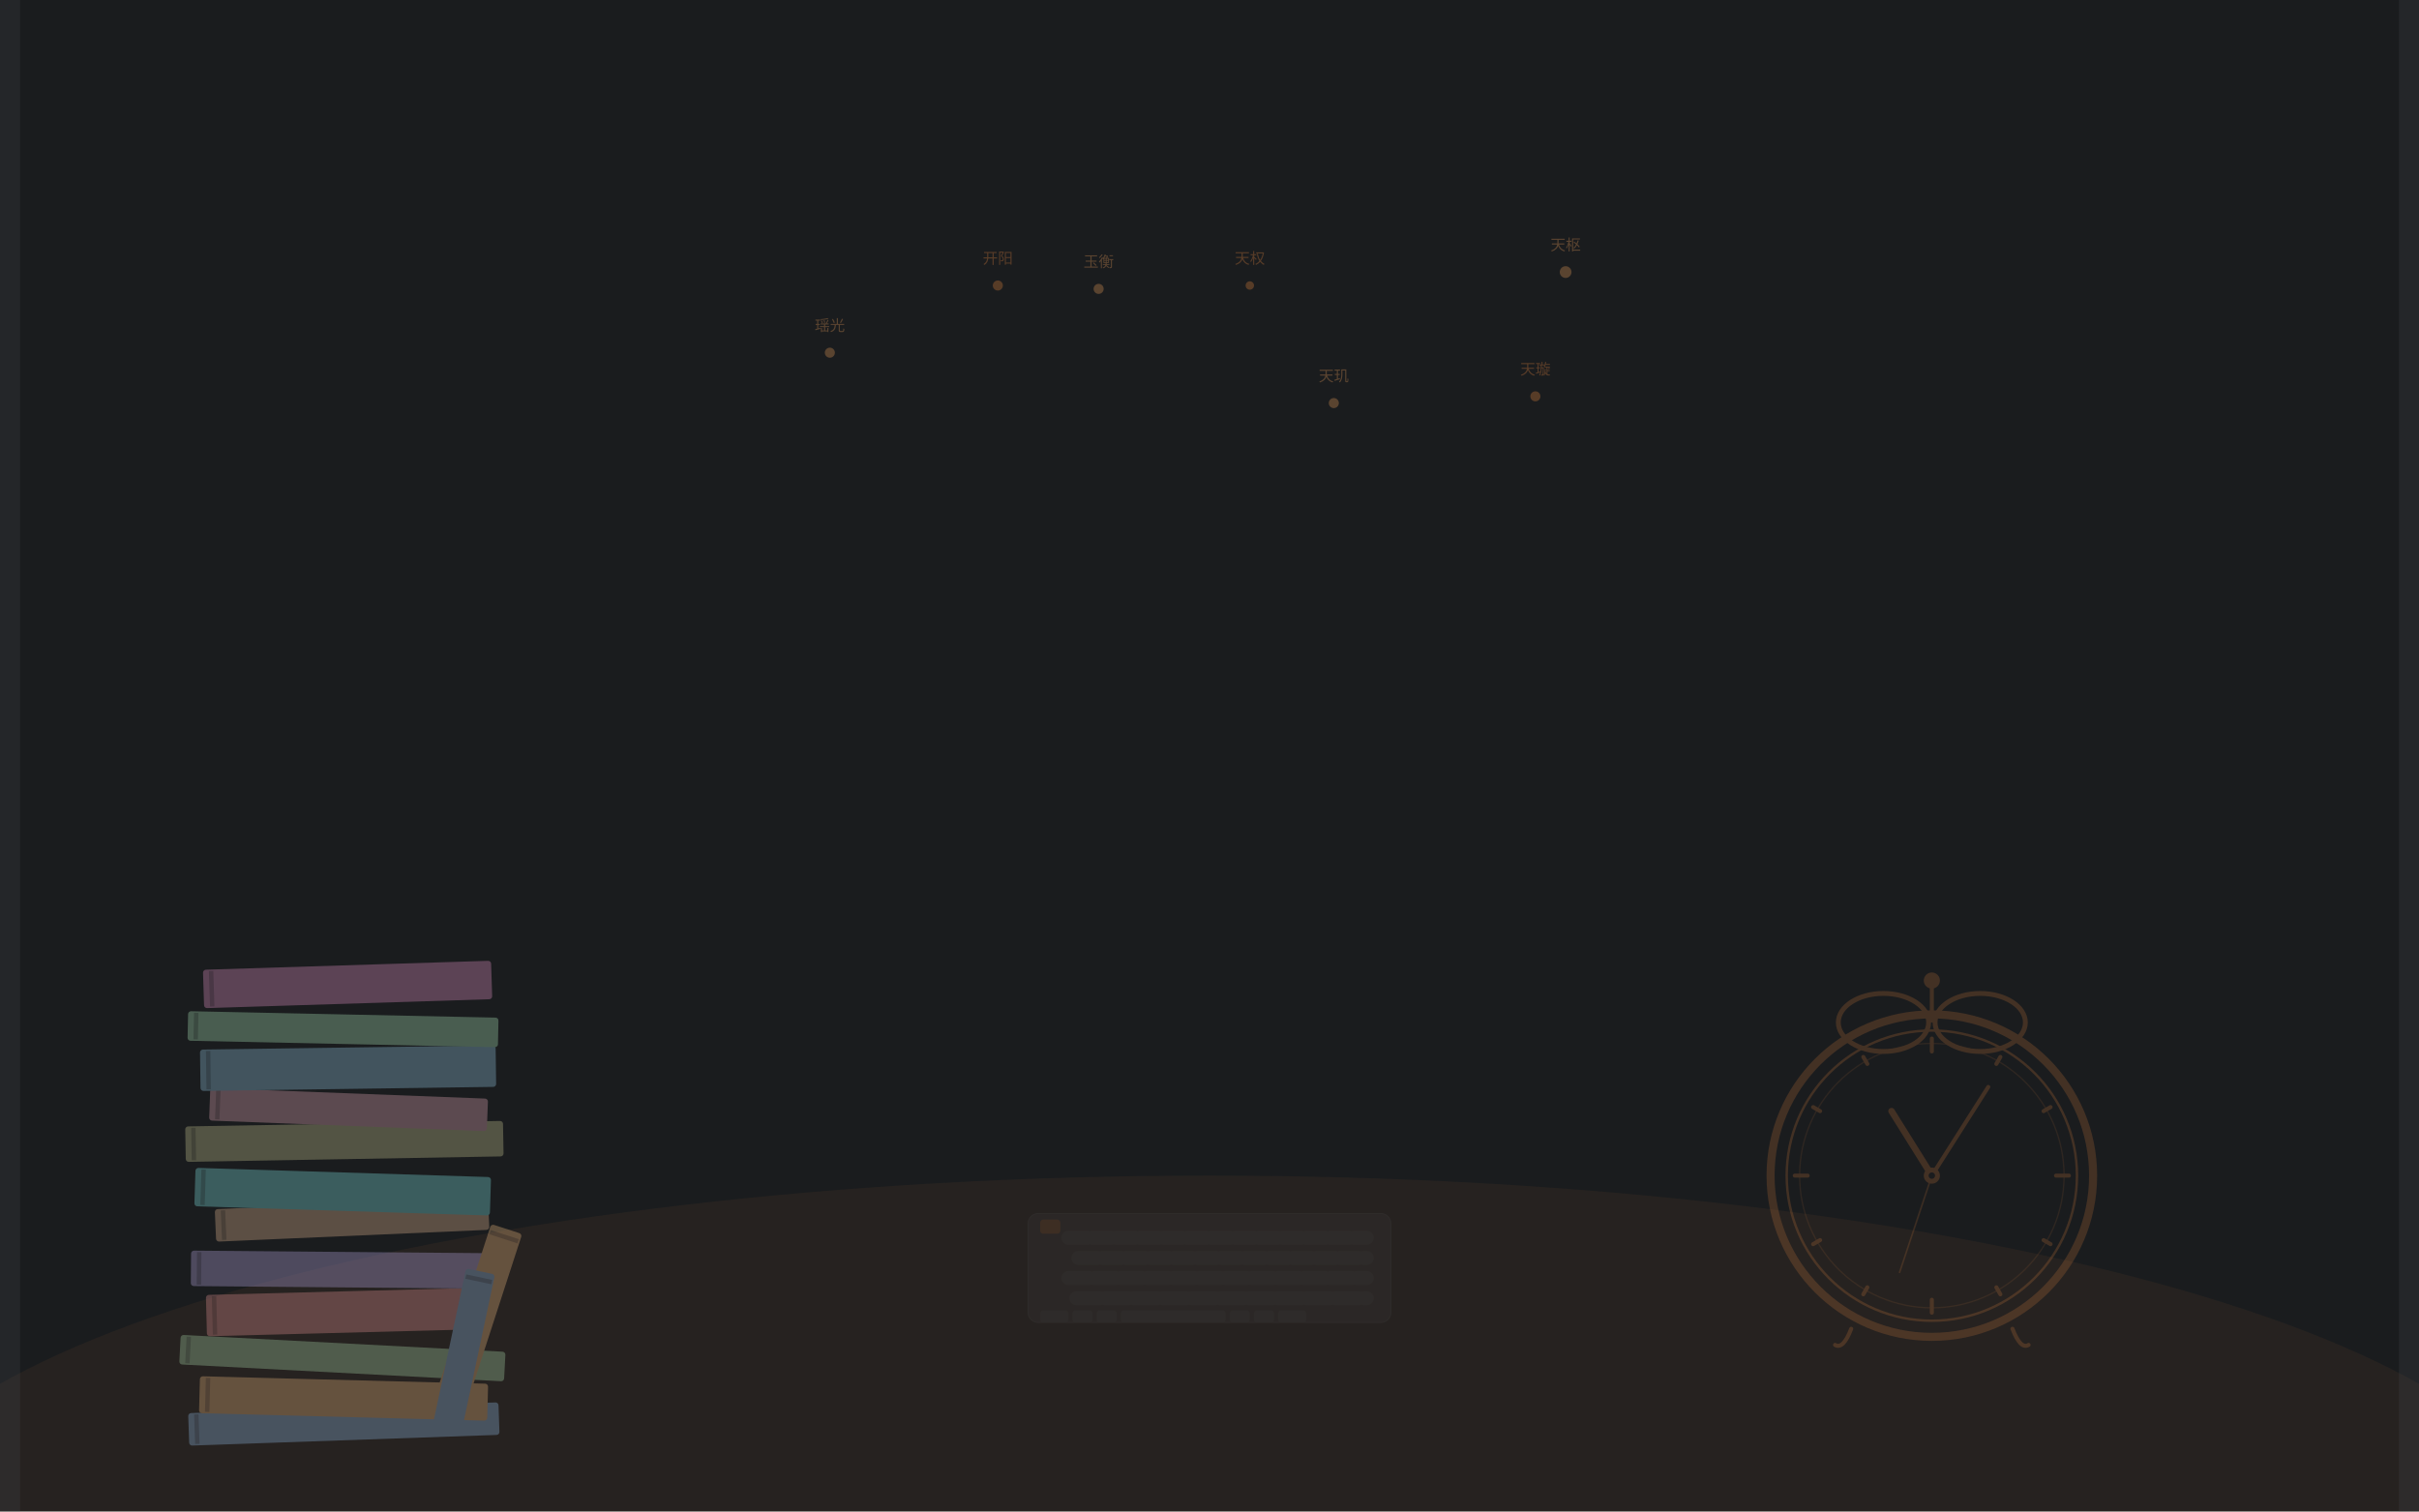
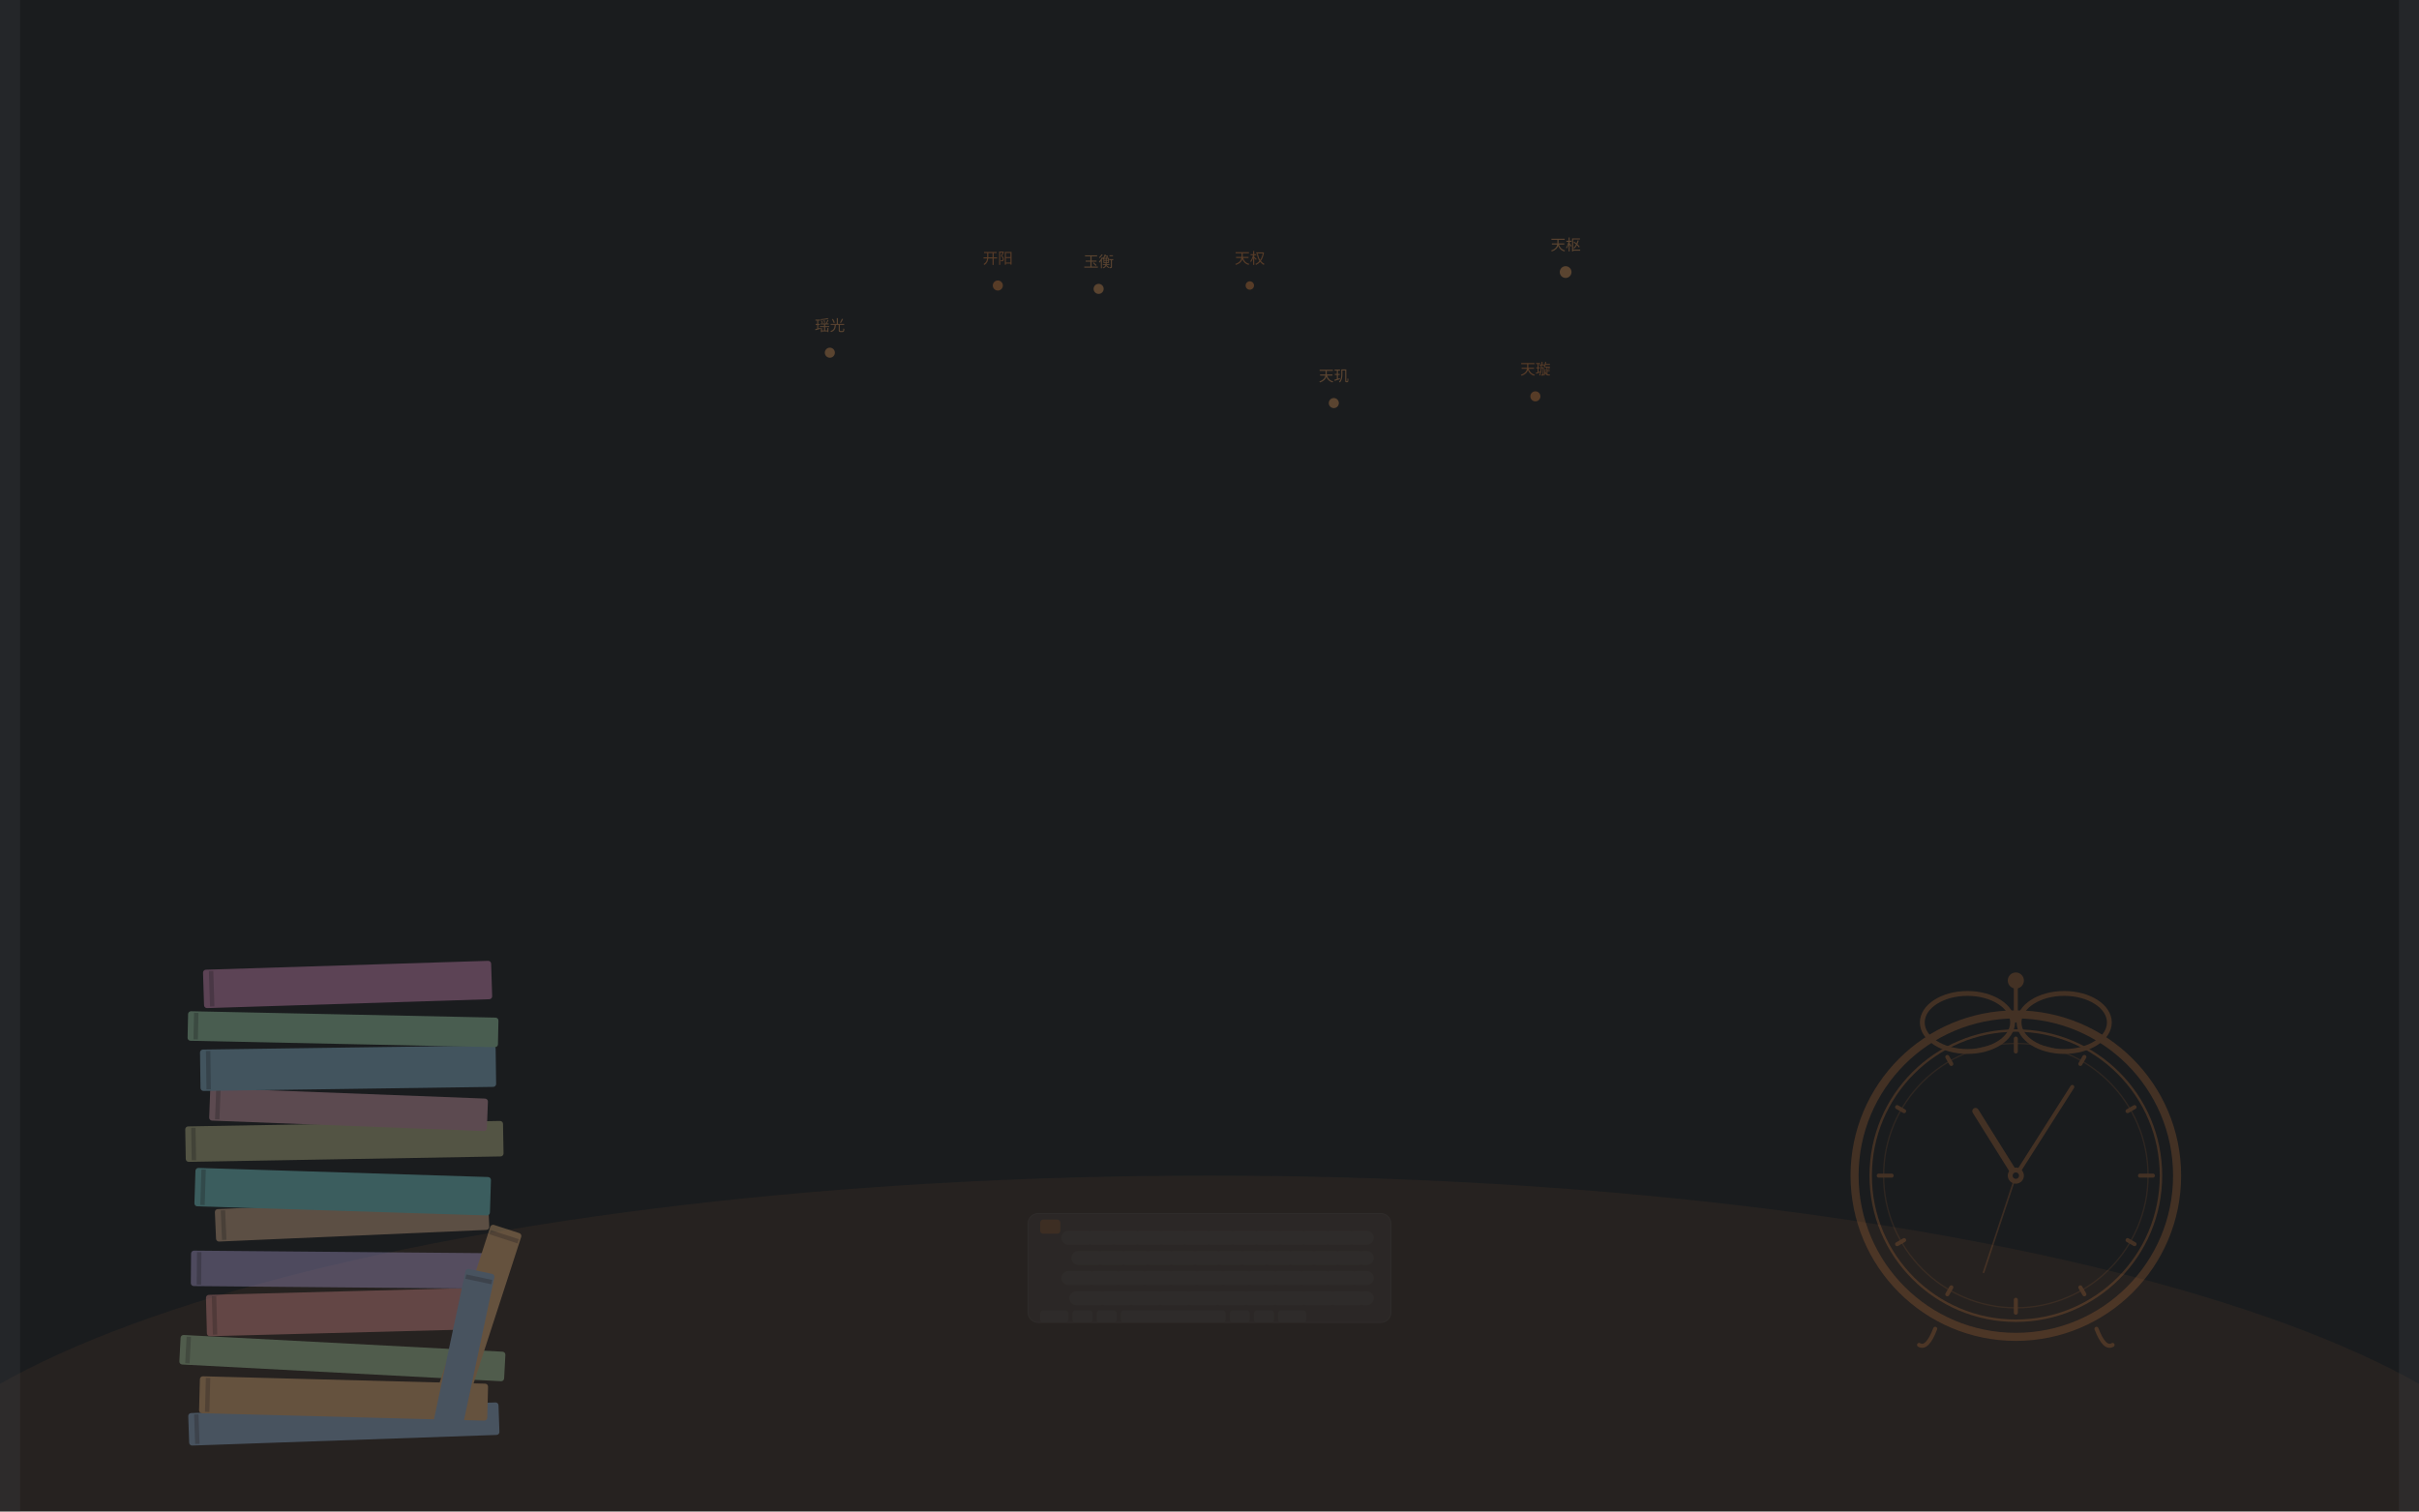
<svg xmlns="http://www.w3.org/2000/svg" viewBox="0 0 1440 900" width="1440" height="900">
  <rect width="1440" height="900" fill="#1A1C1E" />
  <ellipse cx="720" cy="920" rx="800" ry="220" fill="#E8853D" opacity="0.06" />
  <g opacity="0.20">
    <rect x="0" y="0" width="12" height="900" fill="#4A4E53" />
    <rect x="1428" y="0" width="12" height="900" fill="#4A4E53" />
  </g>
-   <g transform="translate(1150, 700) scale(0.96)" opacity="0.20">
+   <g transform="translate(1200, 700) scale(0.96)" opacity="0.20">
    <circle cx="0" cy="0" r="100" fill="none" stroke="#E8853D" stroke-width="5" />
    <circle cx="0" cy="0" r="90" fill="none" stroke="#E8853D" stroke-width="1.5" />
    <circle cx="0" cy="0" r="82" fill="none" stroke="#E8853D" stroke-width="0.8" opacity="0.5" />
    <ellipse cx="-30" cy="-95" rx="28" ry="18" fill="none" stroke="#E8853D" stroke-width="3" />
    <ellipse cx="30" cy="-95" rx="28" ry="18" fill="none" stroke="#E8853D" stroke-width="3" />
    <line x1="0" y1="-95" x2="0" y2="-118" stroke="#E8853D" stroke-width="2.5" />
    <circle cx="0" cy="-121" r="5" fill="#E8853D" />
    <g stroke="#E8853D" stroke-width="2.5" stroke-linecap="round">
      <g transform="rotate(0)">
        <line x1="0" y1="-85" x2="0" y2="-77" />
      </g>
      <g transform="rotate(30)">
        <line x1="0" y1="-85" x2="0" y2="-80" />
      </g>
      <g transform="rotate(60)">
        <line x1="0" y1="-85" x2="0" y2="-80" />
      </g>
      <g transform="rotate(90)">
        <line x1="0" y1="-85" x2="0" y2="-77" />
      </g>
      <g transform="rotate(120)">
        <line x1="0" y1="-85" x2="0" y2="-80" />
      </g>
      <g transform="rotate(150)">
        <line x1="0" y1="-85" x2="0" y2="-80" />
      </g>
      <g transform="rotate(180)">
        <line x1="0" y1="-85" x2="0" y2="-77" />
      </g>
      <g transform="rotate(210)">
        <line x1="0" y1="-85" x2="0" y2="-80" />
      </g>
      <g transform="rotate(240)">
        <line x1="0" y1="-85" x2="0" y2="-80" />
      </g>
      <g transform="rotate(270)">
        <line x1="0" y1="-85" x2="0" y2="-77" />
      </g>
      <g transform="rotate(300)">
        <line x1="0" y1="-85" x2="0" y2="-80" />
      </g>
      <g transform="rotate(330)">
        <line x1="0" y1="-85" x2="0" y2="-80" />
      </g>
    </g>
    <line x1="0" y1="0" x2="-25" y2="-40" stroke="#E8853D" stroke-width="4" stroke-linecap="round" />
    <line x1="0" y1="0" x2="35" y2="-55" stroke="#E8853D" stroke-width="2.5" stroke-linecap="round" />
    <g>
      <animateTransform attributeName="transform" type="rotate" values="0;6;12;18;24;30;36;42;48;54;60;66;72;78;84;90;96;102;108;114;120;126;132;138;144;150;156;162;168;174;180;186;192;198;204;210;216;222;228;234;240;246;252;258;264;270;276;282;288;294;300;306;312;318;324;330;336;342;348;354;360" keyTimes="0;0.017;0.033;0.05;0.067;0.083;0.1;0.117;0.133;0.15;0.167;0.183;0.2;0.217;0.233;0.25;0.267;0.283;0.3;0.317;0.333;0.35;0.367;0.383;0.4;0.417;0.433;0.45;0.467;0.483;0.5;0.517;0.533;0.55;0.567;0.583;0.6;0.617;0.633;0.65;0.667;0.683;0.7;0.717;0.733;0.75;0.767;0.783;0.8;0.817;0.833;0.85;0.867;0.883;0.9;0.917;0.933;0.95;0.967;0.983;1" dur="60s" repeatCount="indefinite" calcMode="discrete" />
      <line x1="0" y1="0" x2="-20" y2="60" stroke="#E8853D" stroke-width="1" stroke-linecap="round" opacity="0.8" />
    </g>
    <circle cx="0" cy="0" r="5" fill="#E8853D" />
    <circle cx="0" cy="0" r="2" fill="#1A1C1E" />
    <path d="M-50,95 Q-55,108 -60,105" fill="none" stroke="#E8853D" stroke-width="2.5" stroke-linecap="round" />
    <path d="M50,95 Q55,108 60,105" fill="none" stroke="#E8853D" stroke-width="2.5" stroke-linecap="round" />
  </g>
  <g transform="translate(200,720) scale(0.88) translate(-200,-700)">
    <g opacity="0.40">
      <g transform="translate(100,838) rotate(-2)">
        <rect x="0" y="0" width="210" height="22" rx="2" fill="#7B9DBF" />
        <rect x="4" y="1" width="3" height="20" fill="#1A1C1E" opacity="0.3" />
      </g>
      <g transform="translate(108,813) rotate(1.5)">
        <rect x="0" y="0" width="195" height="25" rx="2" fill="#C49A6C" />
        <rect x="4" y="1" width="3" height="23" fill="#1A1C1E" opacity="0.3" />
      </g>
      <g transform="translate(95,785) rotate(3)">
        <rect x="0" y="0" width="220" height="20" rx="2" fill="#8FB58F" />
        <rect x="4" y="1" width="3" height="18" fill="#1A1C1E" opacity="0.3" />
      </g>
      <g transform="translate(112,758) rotate(-1.5)">
        <rect x="0" y="0" width="190" height="28" rx="2" fill="#BF7C7C" />
        <rect x="4" y="1" width="3" height="26" fill="#1A1C1E" opacity="0.3" />
      </g>
      <g transform="translate(102,728) rotate(0.5)">
        <rect x="0" y="0" width="205" height="24" rx="2" fill="#9B8FBF" />
        <rect x="4" y="1" width="3" height="22" fill="#1A1C1E" opacity="0.3" />
      </g>
      <g transform="translate(118,700) rotate(-2.5)">
        <rect x="0" y="0" width="185" height="22" rx="2" fill="#BF9B7C" />
        <rect x="4" y="1" width="3" height="20" fill="#1A1C1E" opacity="0.3" />
      </g>
      <g transform="translate(105,672) rotate(1.8)">
        <rect x="0" y="0" width="200" height="26" rx="2" fill="#6CBFBF" />
        <rect x="4" y="1" width="3" height="24" fill="#1A1C1E" opacity="0.3" />
      </g>
      <g transform="translate(98,644) rotate(-1)">
        <rect x="0" y="0" width="215" height="24" rx="2" fill="#A8A87C" />
        <rect x="4" y="1" width="3" height="22" fill="#1A1C1E" opacity="0.3" />
      </g>
      <g transform="translate(115,618) rotate(2.2)">
        <rect x="0" y="0" width="188" height="22" rx="2" fill="#BF8F9B" />
        <rect x="4" y="1" width="3" height="20" fill="#1A1C1E" opacity="0.3" />
      </g>
      <g transform="translate(108,592) rotate(-0.8)">
        <rect x="0" y="0" width="200" height="28" rx="2" fill="#7CA8BF" />
        <rect x="4" y="1" width="3" height="26" fill="#1A1C1E" opacity="0.3" />
      </g>
      <g transform="translate(100,566) rotate(1.2)">
        <rect x="0" y="0" width="210" height="20" rx="2" fill="#8FBF9B" />
        <rect x="4" y="1" width="3" height="18" fill="#1A1C1E" opacity="0.3" />
      </g>
      <g transform="translate(110,538) rotate(-1.8)">
        <rect x="0" y="0" width="195" height="26" rx="2" fill="#BF7CA8" />
        <rect x="4" y="1" width="3" height="24" fill="#1A1C1E" opacity="0.3" />
      </g>
      <g transform="translate(305,710) rotate(18)">
        <rect x="0" y="0" width="22" height="130" rx="2" fill="#C49A6C" />
        <rect x="1" y="4" width="20" height="3" fill="#1A1C1E" opacity="0.3" />
      </g>
      <g transform="translate(288,740) rotate(12)">
        <rect x="0" y="0" width="20" height="110" rx="2" fill="#7B9DBF" />
        <rect x="1" y="4" width="18" height="3" fill="#1A1C1E" opacity="0.3" />
      </g>
    </g>
  </g>
  <g transform="translate(720, 755) scale(1.2) translate(-720, -835)" opacity="0.12">
    <rect x="630" y="808" width="180" height="54" rx="5" fill="#4A4E53" />
    <rect x="630" y="808" width="180" height="54" rx="5" fill="none" stroke="#6A6E73" stroke-width="0.5" />
    <rect x="636" y="811" width="10" height="7" rx="1.5" fill="#E8853D" />
    <g stroke="#6A6E73" stroke-width="7" stroke-linecap="round" stroke-dasharray="9.5,2.3" fill="none">
      <line x1="650" y1="820" x2="798" y2="820" />
    </g>
    <g stroke="#6A6E73" stroke-width="7" stroke-linecap="round" stroke-dasharray="9.5,2.3" fill="none">
      <line x1="655" y1="830" x2="798" y2="830" />
    </g>
    <g stroke="#6A6E73" stroke-width="7" stroke-linecap="round" stroke-dasharray="10.5,2.5" fill="none">
      <line x1="650" y1="840" x2="798" y2="840" />
    </g>
    <g stroke="#6A6E73" stroke-width="7" stroke-linecap="round" stroke-dasharray="11.5,2.8" fill="none">
      <line x1="654" y1="850" x2="798" y2="850" />
    </g>
    <g fill="#6A6E73">
      <rect x="636" y="856" width="14" height="6" rx="1.5" />
      <rect x="652" y="856" width="10" height="6" rx="1.5" />
      <rect x="664" y="856" width="10" height="6" rx="1.5" />
      <rect x="676" y="856" width="52" height="6" rx="1.5" />
      <rect x="730" y="856" width="10" height="6" rx="1.5" />
      <rect x="742" y="856" width="10" height="6" rx="1.5" />
      <rect x="754" y="856" width="14" height="6" rx="1.5" />
    </g>
  </g>
  <style>
    /* 每颗星的基座可见度 */
    .star { opacity: 0.30; }

    /* ⚠️ 每个过渡点使用独立 keyframe selector，
       避免百分比冲突导致浏览器从 0% 就开始渐变动画。
       保持段用前一个百分点，切换段用后一个百分点，
       确保亮度维持整段时长后瞬间切换。 */

    /* 摇光 — 亮 0s~40s，灭 40s~70s */
    @keyframes glow-1 {
      0% { opacity: 0.85; }
      57.142% { opacity: 0.85; }
      57.143% { opacity: 0.30; }
      100% { opacity: 0.30; }
    }
    /* 开阳 — 灭 0s~5s，亮 5s~45s，灭 45s~70s */
    @keyframes glow-2 {
      0% { opacity: 0.30; }
      7.142% { opacity: 0.30; }
      7.143% { opacity: 0.85; }
      64.285% { opacity: 0.85; }
      64.286% { opacity: 0.30; }
      100% { opacity: 0.30; }
    }
    /* 玉衡 — 灭 0s~10s，亮 10s~50s，灭 50s~70s */
    @keyframes glow-3 {
      0% { opacity: 0.30; }
      14.285% { opacity: 0.30; }
      14.286% { opacity: 0.85; }
      71.428% { opacity: 0.85; }
      71.429% { opacity: 0.30; }
      100% { opacity: 0.30; }
    }
    /* 天权 — 灭 0s~15s，亮 15s~55s，灭 55s~70s */
    @keyframes glow-4 {
      0% { opacity: 0.30; }
      21.428% { opacity: 0.30; }
      21.429% { opacity: 0.85; }
      78.570% { opacity: 0.85; }
      78.571% { opacity: 0.30; }
      100% { opacity: 0.30; }
    }
    /* 天玑 — 灭 0s~20s，亮 20s~60s，灭 60s~70s */
    @keyframes glow-5 {
      0% { opacity: 0.30; }
      28.570% { opacity: 0.30; }
      28.571% { opacity: 0.85; }
      85.713% { opacity: 0.85; }
      85.714% { opacity: 0.30; }
      100% { opacity: 0.30; }
    }
    /* 天璇 — 灭 0s~25s，亮 25s~65s，灭 65s~70s */
    @keyframes glow-6 {
      0% { opacity: 0.30; }
      35.713% { opacity: 0.30; }
      35.714% { opacity: 0.85; }
      92.856% { opacity: 0.85; }
      92.857% { opacity: 0.30; }
      100% { opacity: 0.30; }
    }
    /* 天枢 — 灭 0s~30s，亮 30s~70s（亮 40s，灭在循环边界） */
    @keyframes glow-7 {
      0% { opacity: 0.30; }
      42.856% { opacity: 0.30; }
      42.857% { opacity: 0.85; }
      100% { opacity: 0.85; }
    }

    .star-1 { animation: glow-1 70s 5s infinite; }
    .star-2 { animation: glow-2 70s 5s infinite; }
    .star-3 { animation: glow-3 70s 5s infinite; }
    .star-4 { animation: glow-4 70s 5s infinite; }
    .star-5 { animation: glow-5 70s 5s infinite; }
    .star-6 { animation: glow-6 70s 5s infinite; }
    .star-7 { animation: glow-7 70s 5s infinite; }
  </style>
  <g transform="translate(-216, 0)">
    <g class="star star-1">
      <circle cx="710" cy="210" r="3" fill="#F0A05A" />
      <text x="710" y="197" font-size="9" fill="#F0A05A" text-anchor="middle" font-family="sans-serif">瑶光</text>
    </g>
    <g class="star star-2">
      <circle cx="810" cy="170" r="3" fill="#E8853D" />
      <text x="810" y="157" font-size="9" fill="#E8853D" text-anchor="middle" font-family="sans-serif">开阳</text>
    </g>
    <g class="star star-3">
      <circle cx="870" cy="172" r="3" fill="#F0A05A" />
      <text x="870" y="159" font-size="9" fill="#F0A05A" text-anchor="middle" font-family="sans-serif">玉衡</text>
    </g>
    <g class="star star-4">
      <circle cx="960" cy="170" r="2.5" fill="#E8853D" />
      <text x="960" y="157" font-size="9" fill="#E8853D" text-anchor="middle" font-family="sans-serif">天权</text>
    </g>
    <g class="star star-5">
      <circle cx="1010" cy="240" r="3" fill="#F0A05A" />
      <text x="1010" y="227" font-size="9" fill="#F0A05A" text-anchor="middle" font-family="sans-serif">天玑</text>
    </g>
    <g class="star star-6">
      <circle cx="1130" cy="236" r="3" fill="#E8853D" />
      <text x="1130" y="223" font-size="9" fill="#E8853D" text-anchor="middle" font-family="sans-serif">天璇</text>
    </g>
    <g class="star star-7">
      <circle cx="1148" cy="162" r="3.5" fill="#F0A05A" />
      <text x="1148" y="149" font-size="9" fill="#F0A05A" text-anchor="middle" font-family="sans-serif">天枢</text>
    </g>
  </g>
</svg>
